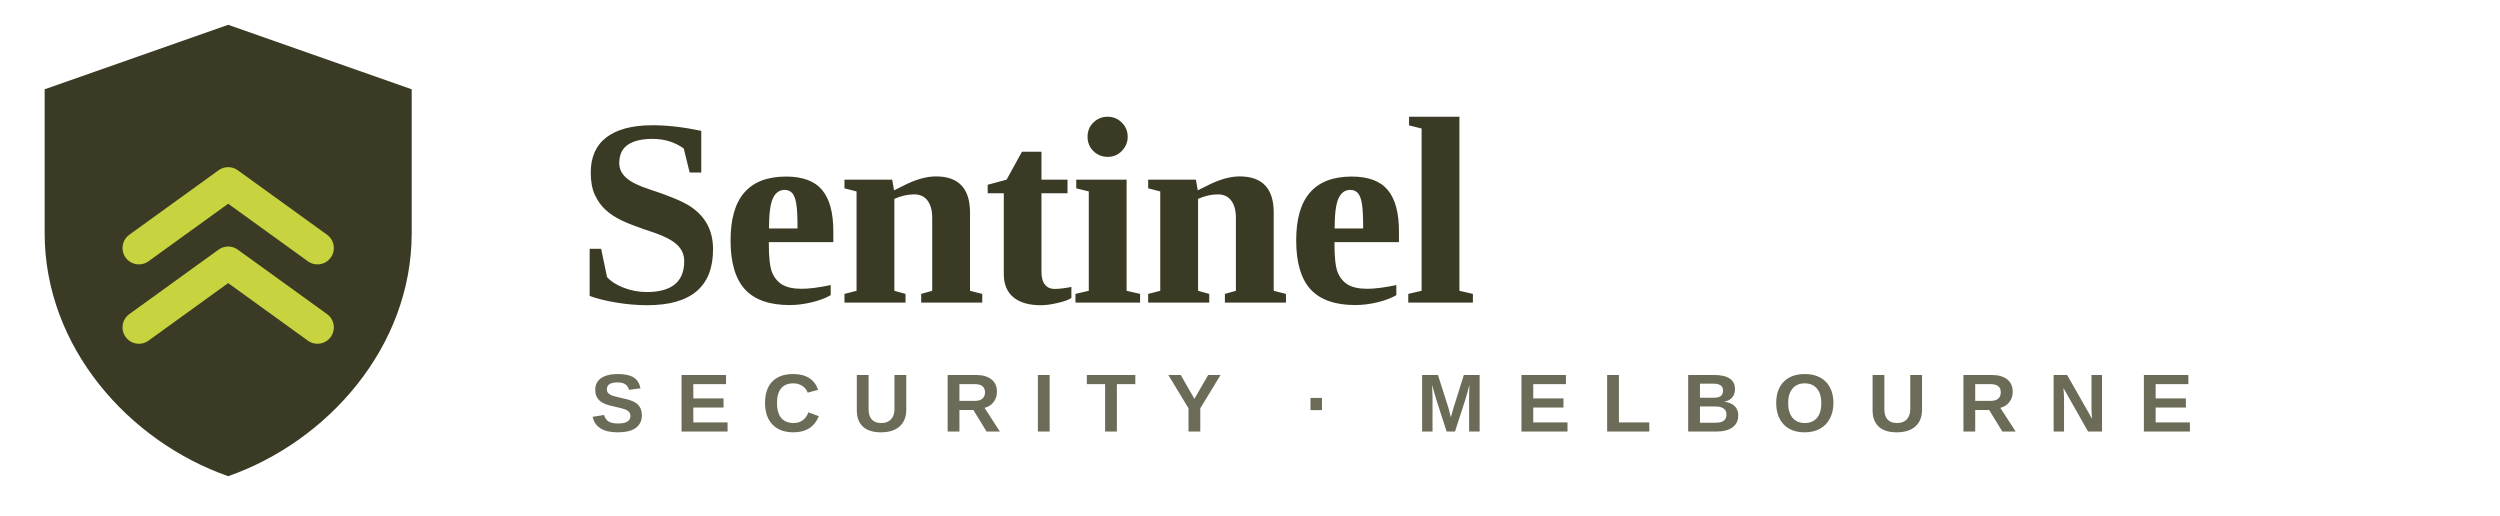
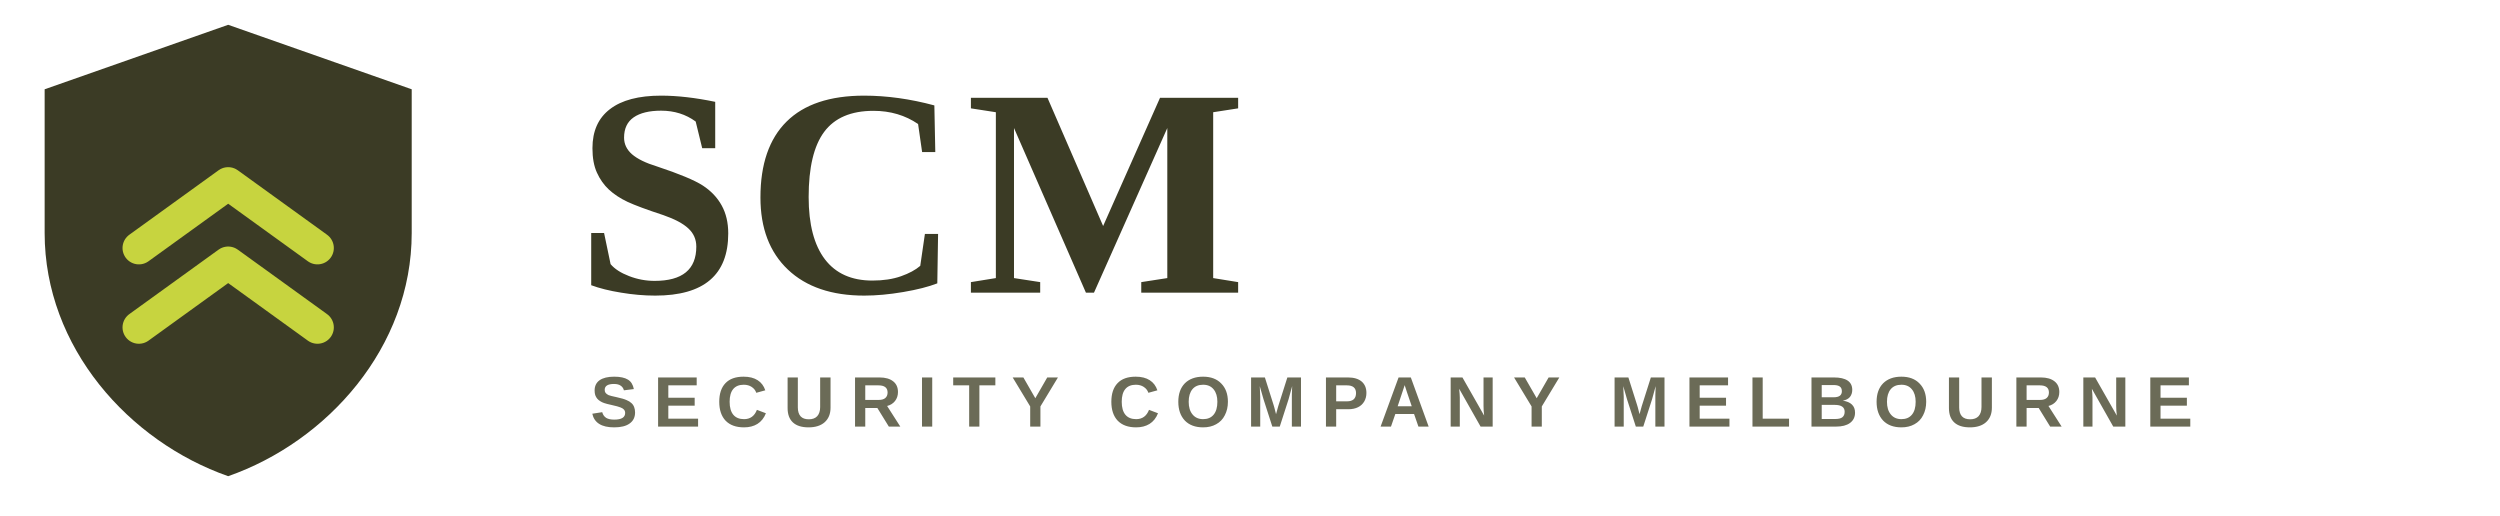
- <svg xmlns="http://www.w3.org/2000/svg" viewBox="0 0 252 52" role="img" aria-label="Sentinel Security Melbourne">
+ <svg xmlns="http://www.w3.org/2000/svg" viewBox="0 0 252 52" role="img" aria-label="SCM Security Company Melbourne">
  <path d="M23 2.5L41.5 9v14.5C41.5 35 33 44.5 23 48 13 44.5 4.5 35 4.5 23.5V9z" fill="#3B3B25" />
  <path d="M14 25l9-6.5 9 6.5M14 33l9-6.5 9 6.5" fill="none" stroke="#C7D43F" stroke-width="3.3" stroke-linecap="round" stroke-linejoin="round" />
-   <text x="58" y="30.5" font-family="Georgia, 'Times New Roman', serif" font-size="27" font-weight="600" fill="#3B3B25" letter-spacing="-.3">Sentinel</text>
-   <text x="59.5" y="43.5" font-family="Arial, sans-serif" font-size="8.3" font-weight="600" fill="#6B6B57" letter-spacing="3.1">SECURITY · MELBOURNE</text>
+   <text x="58" y="29.5" font-family="Georgia, 'Times New Roman', serif" font-size="30" font-weight="600" fill="#3B3B25" letter-spacing=".5">SCM</text>
+   <text x="59.5" y="43" font-family="Arial, sans-serif" font-size="7.2" font-weight="600" fill="#6B6B57" letter-spacing="1.55">SECURITY COMPANY MELBOURNE</text>
</svg>
